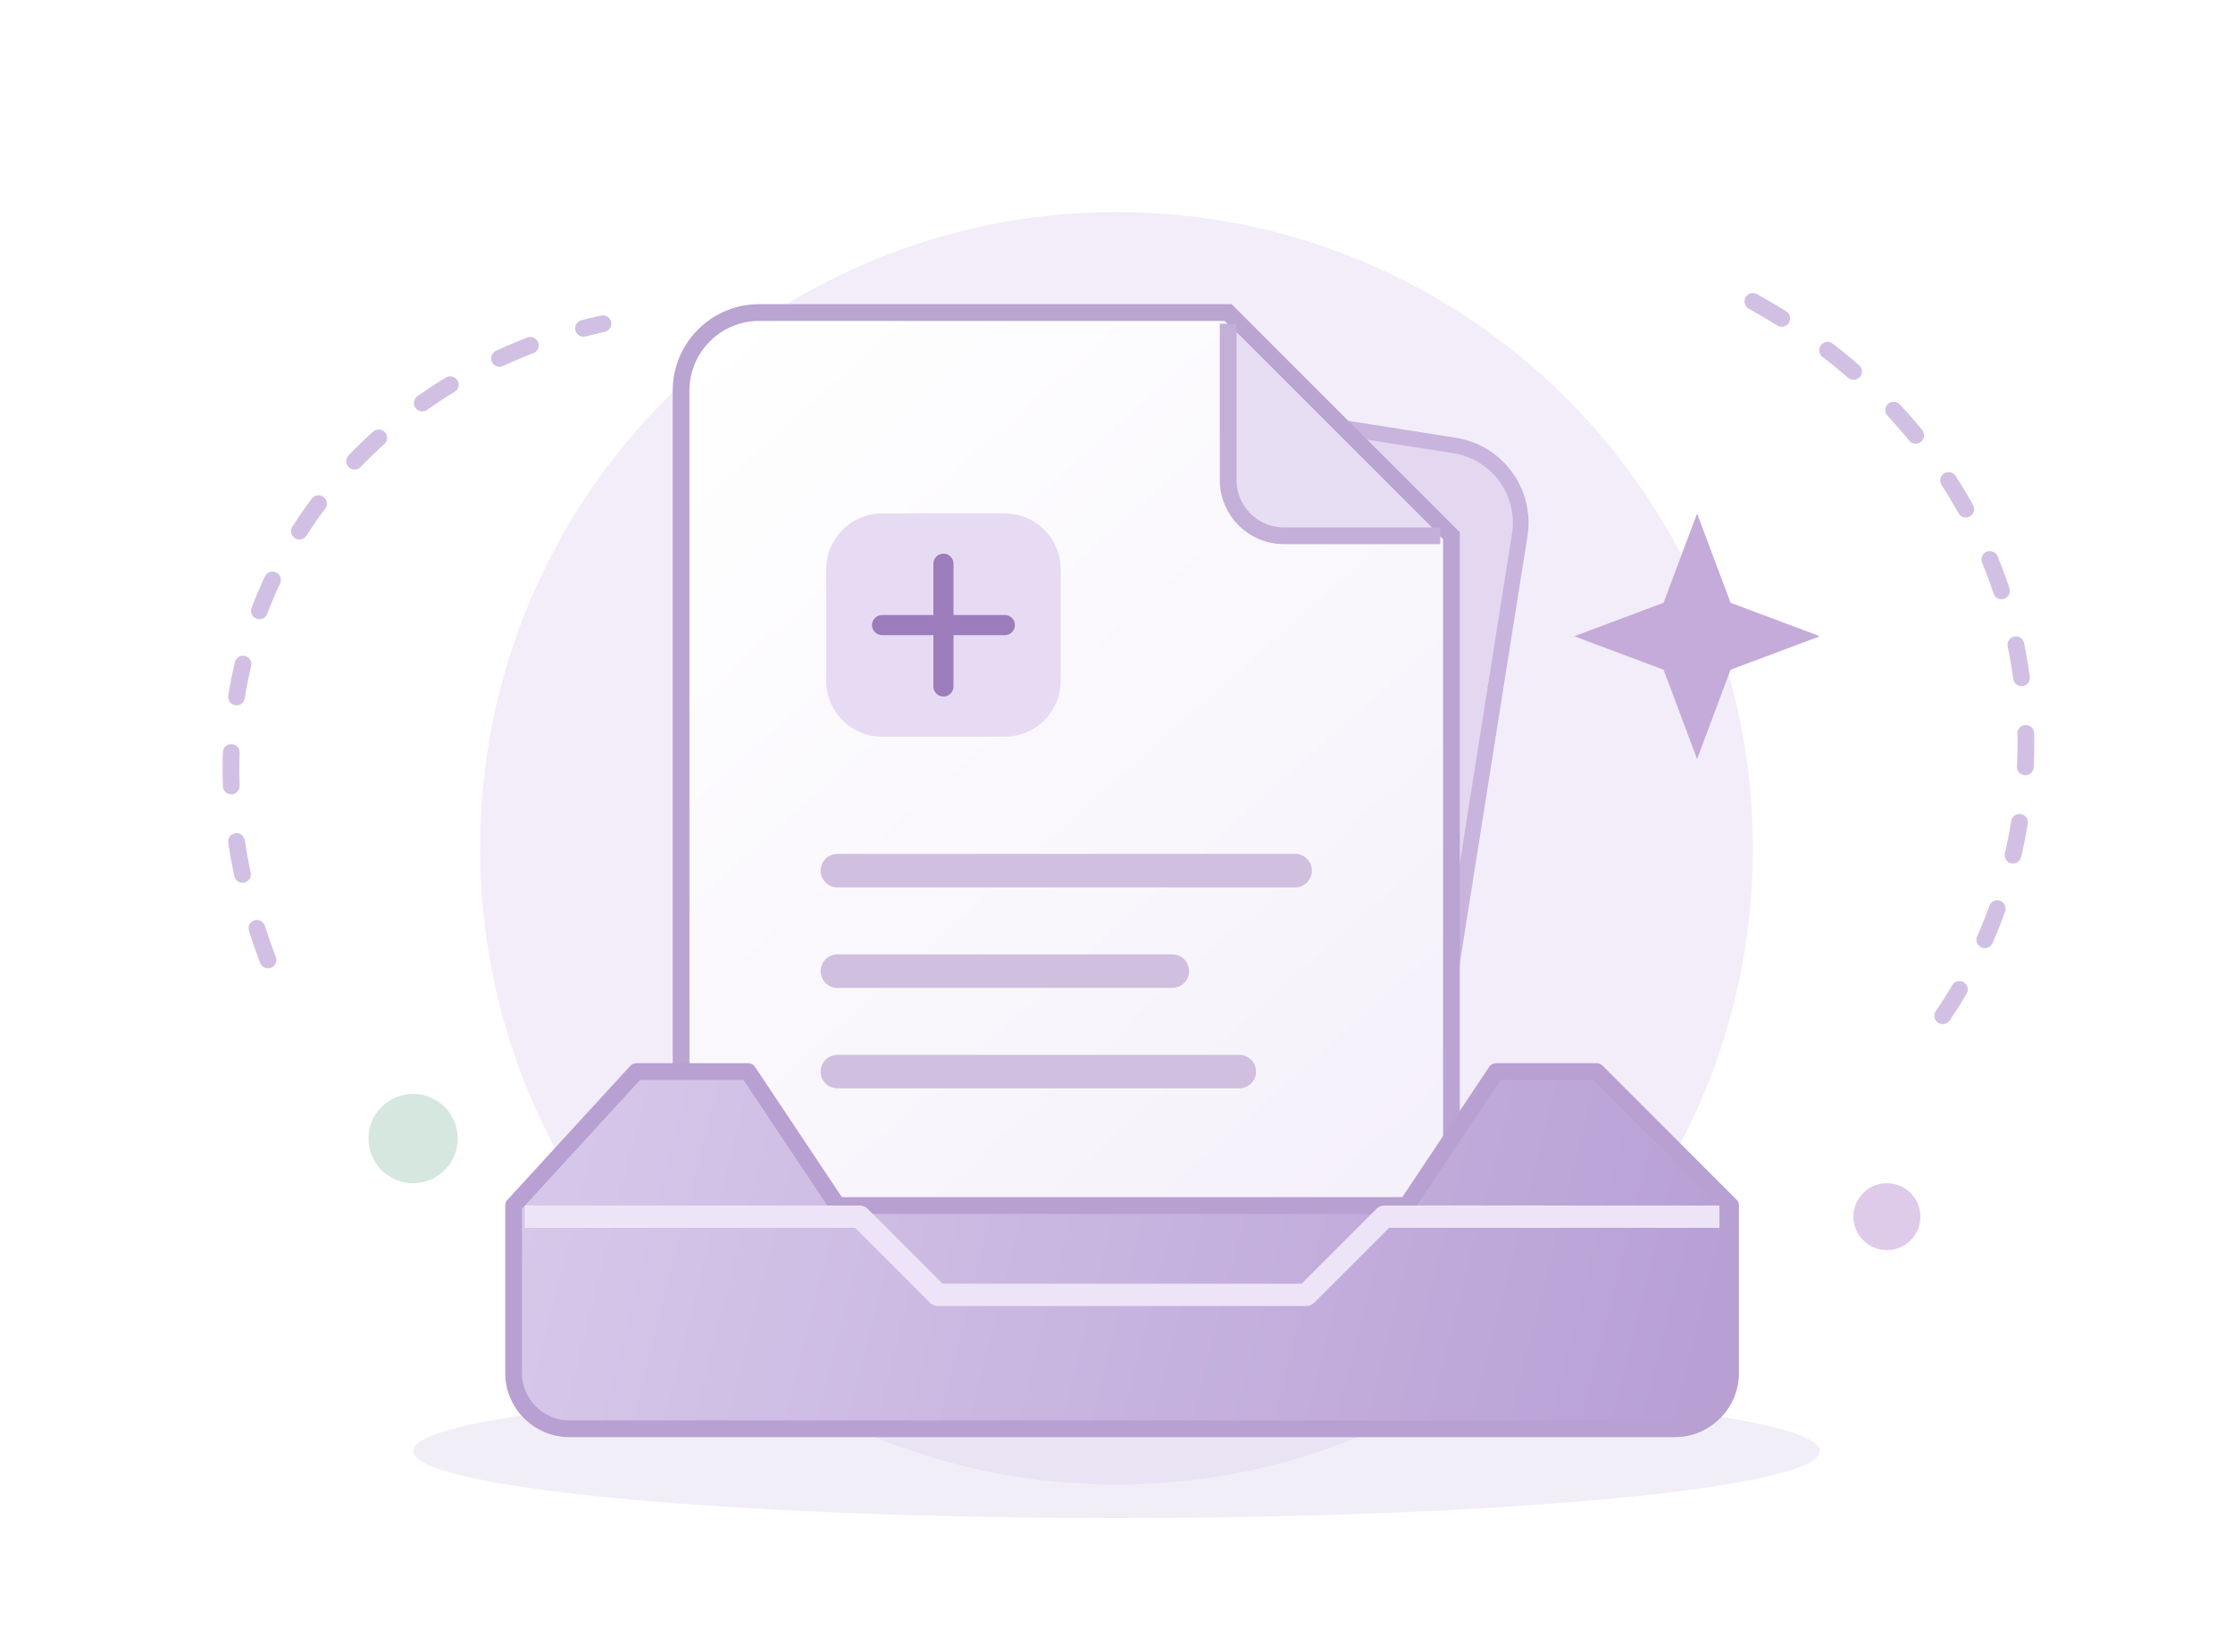
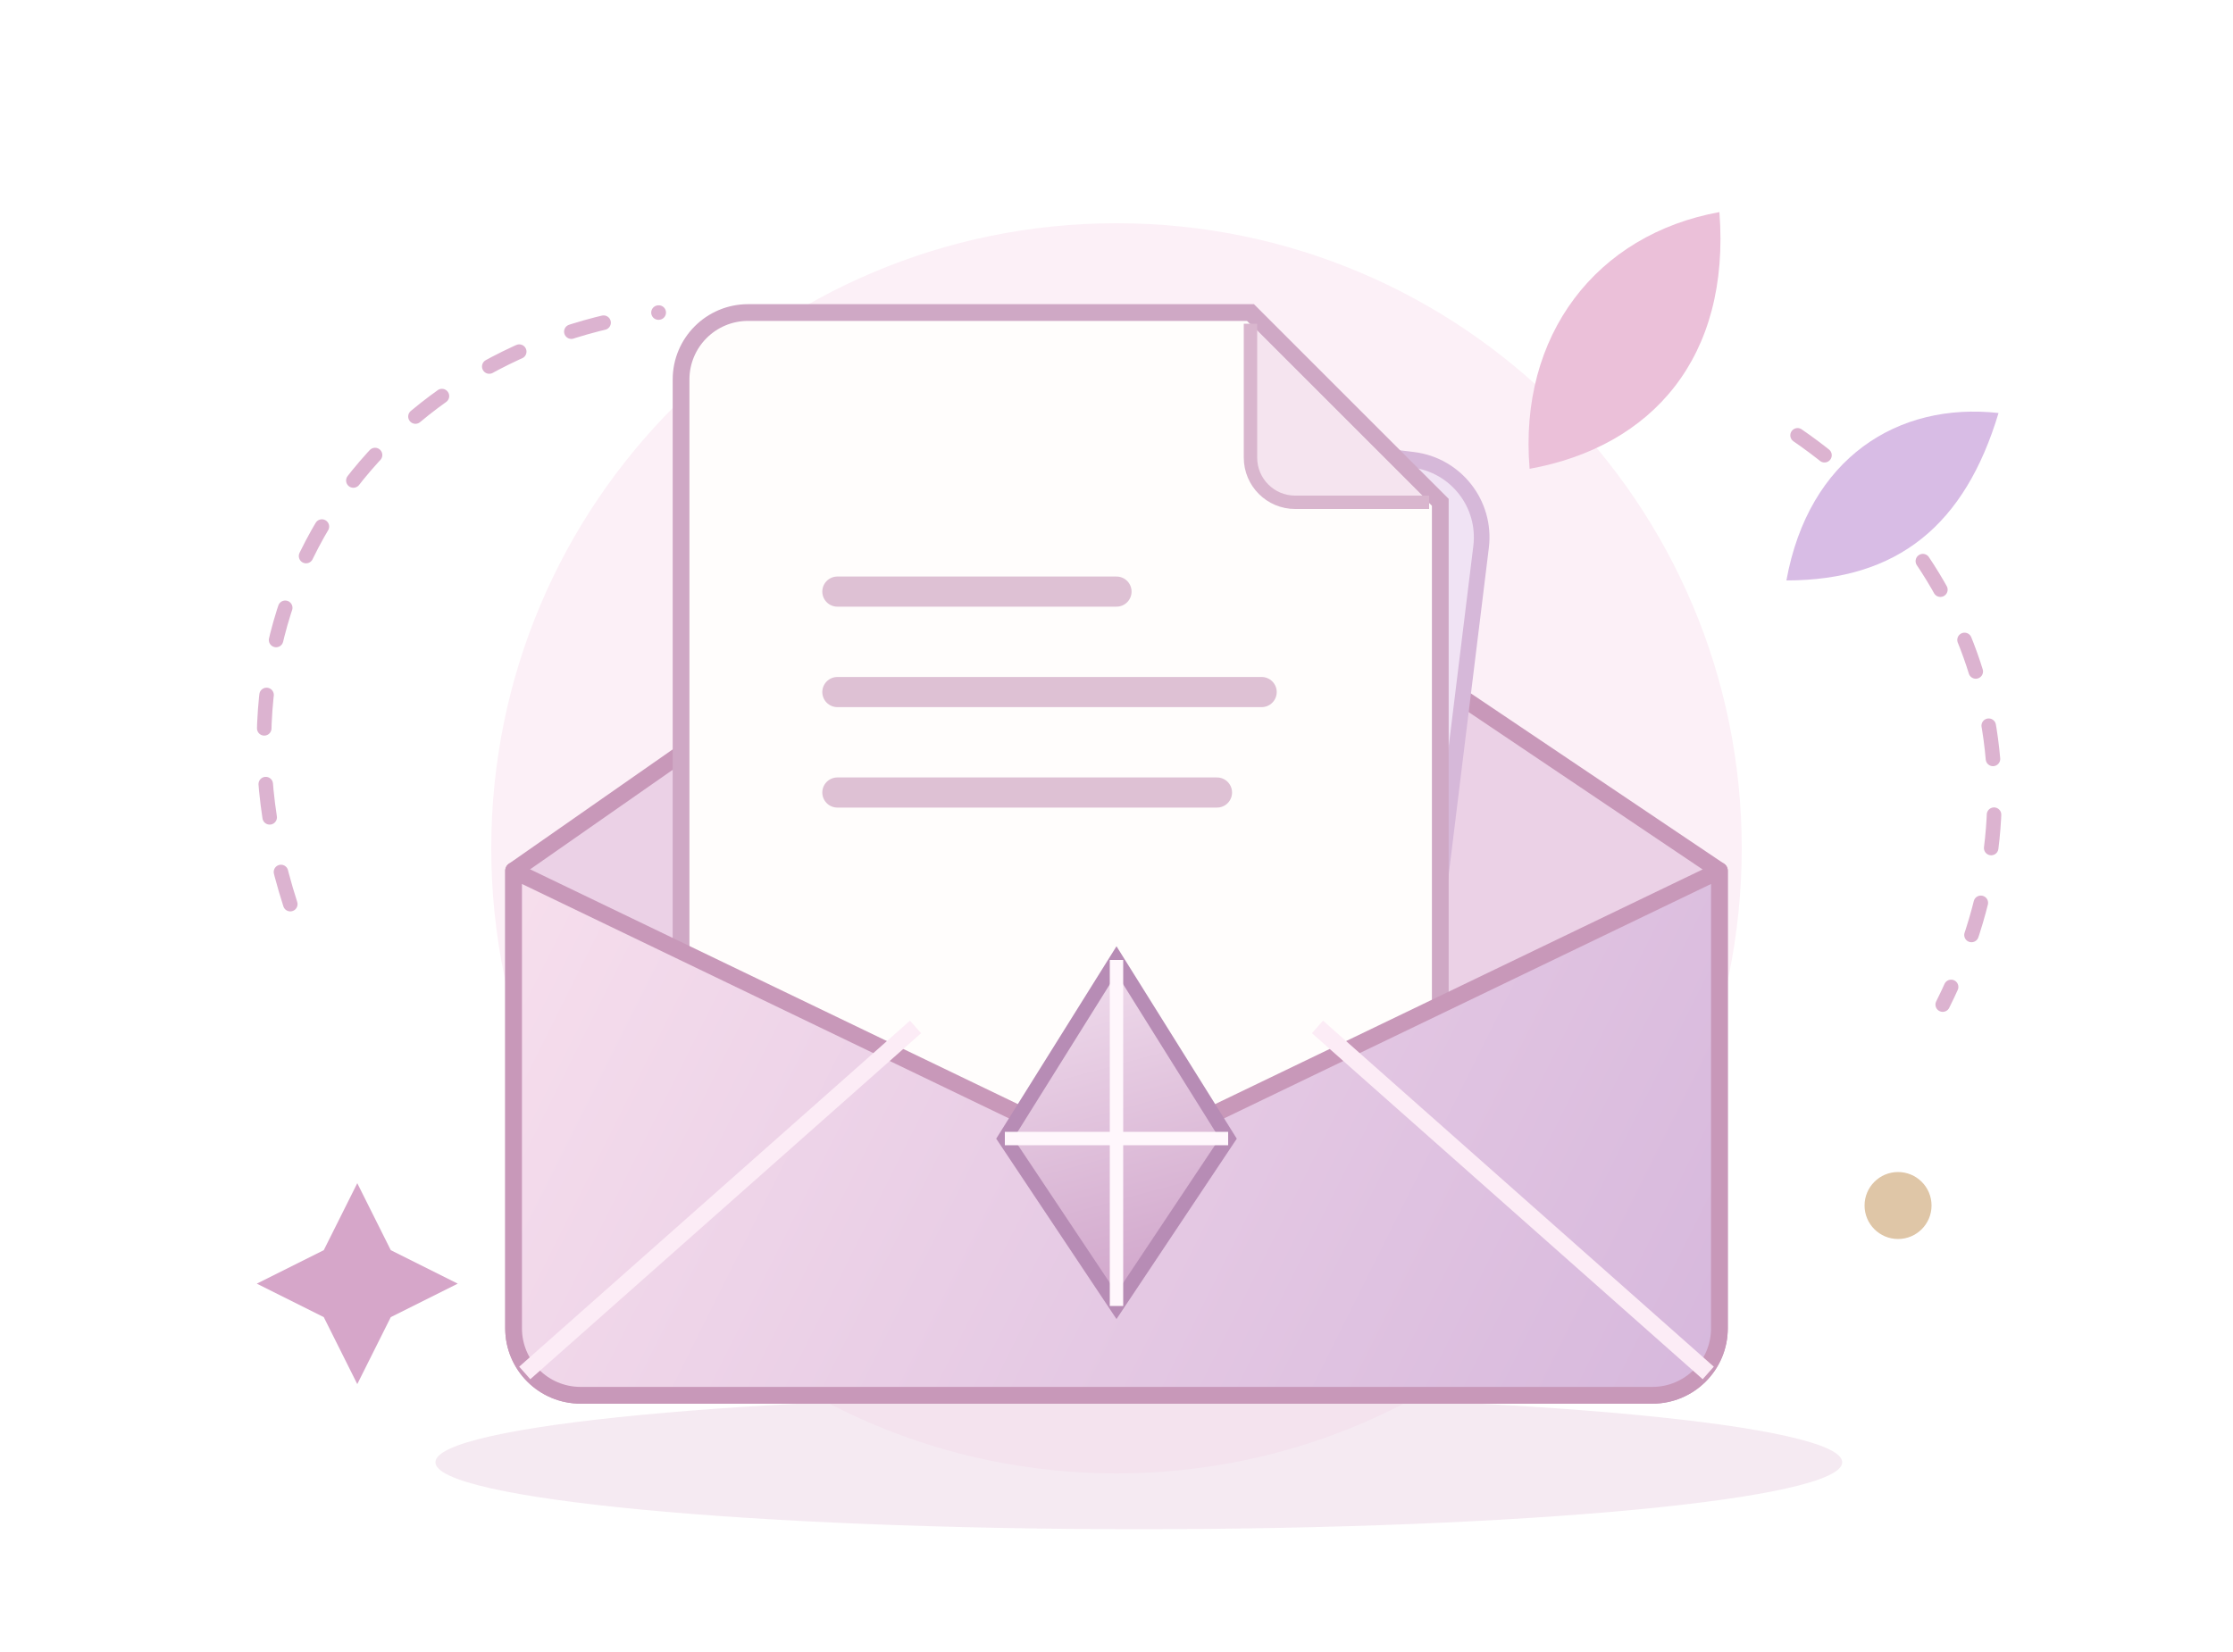
<svg xmlns="http://www.w3.org/2000/svg" width="200" height="148" viewBox="0 0 200 148" fill="none">
  <defs>
-     <linearGradient id="sheet" x1="61" y1="32" x2="133" y2="113" gradientUnits="userSpaceOnUse">
-       <stop stop-color="#fff" />
-       <stop offset="1" stop-color="#f4effa" />
+     <linearGradient id="envelope" x1="47" y1="73" x2="155" y2="127" gradientUnits="userSpaceOnUse">
+       <stop stop-color="#f7dfed" />
+       <stop offset="1" stop-color="#d6b7dc" />
    </linearGradient>
-     <linearGradient id="tray" x1="48" y1="102" x2="151" y2="128" gradientUnits="userSpaceOnUse">
-       <stop stop-color="#d7c8ea" />
-       <stop offset="1" stop-color="#b8a0d5" />
+     <linearGradient id="crystal" x1="95" y1="71" x2="108" y2="119" gradientUnits="userSpaceOnUse">
+       <stop stop-color="#fff7fd" />
+       <stop offset="1" stop-color="#cc9ec6" />
    </linearGradient>
  </defs>
-   <circle cx="100" cy="76" r="57" fill="#f2edf9" />
-   <ellipse cx="100" cy="130" rx="63" ry="6" fill="#dfd5ee" opacity=".4" />
-   <path d="M24 86C13 57 31 34 54 29M157 27C184 42 187 72 174 91" stroke="#d2c0e4" stroke-width="1.5" stroke-linecap="round" stroke-dasharray="3 5" />
-   <rect x="74" y="31" width="64" height="85" rx="7" transform="rotate(9 74 31)" fill="#e3d8ef" stroke="#c8b4dc" stroke-width="1.4" />
-   <path d="M68 28H110L130 48V110A7 7 0 0 1 123 117H68A7 7 0 0 1 61 110V35A7 7 0 0 1 68 28Z" fill="url(#sheet)" stroke="#b9a4d2" stroke-width="1.5" />
-   <path d="M110 29V43A5 5 0 0 0 115 48H129" fill="#e8def3" />
-   <path d="M110 29V43A5 5 0 0 0 115 48H129" stroke="#c4afd9" stroke-width="1.5" />
-   <rect x="74" y="46" width="21" height="20" rx="5" fill="#e7dbf3" />
-   <path d="M79 56H90M84.5 50.5V61.5" stroke="#9c7cbb" stroke-width="1.8" stroke-linecap="round" />
-   <path d="M75 78H116M75 87H105M75 96H111" stroke="#d0bfdf" stroke-width="3" stroke-linecap="round" />
-   <path d="M46 108L57 96H67L75 108H126L134 96H143L155 108V123A5 5 0 0 1 150 128H51A5 5 0 0 1 46 123Z" fill="url(#tray)" stroke="#b8a0d2" stroke-width="1.5" stroke-linejoin="round" />
-   <path d="M47 109H77L84 116H117L124 109H154" stroke="#eee4f7" stroke-width="2" stroke-linejoin="round" />
-   <path d="M152 46L155 54L163 57L155 60L152 68L149 60L141 57L149 54Z" fill="#c4abd9" />
-   <circle cx="37" cy="102" r="4" fill="#d6e7df" />
-   <circle cx="169" cy="109" r="3" fill="#decbe9" />
+   <circle cx="100" cy="76" r="56" fill="#fcf0f7" />
+   <ellipse cx="102" cy="131" rx="63" ry="6" fill="#edd9e7" opacity=".55" />
+   <path d="M26 81C17 53 35 31 59 28M161 39C177 50 184 70 174 90" stroke="#dcb3d0" stroke-width="1.3" stroke-dasharray="3 5" stroke-linecap="round" />
+   <path d="M46 78L99 41L154 78V119A6 6 0 0 1 148 125H52A6 6 0 0 1 46 119Z" fill="#ebd1e6" stroke="#c898b9" stroke-width="1.5" stroke-linejoin="round" />
+   <rect x="68" y="34" width="66" height="73" rx="7" transform="rotate(7 68 34)" fill="#f0e3f4" stroke="#d6b8d9" stroke-width="1.4" />
+   <path d="M67 28H112L129 45V105H61V34A6 6 0 0 1 67 28Z" fill="#fffdfc" stroke="#cfa8c5" stroke-width="1.5" />
+   <path d="M112 29V41A4 4 0 0 0 116 45H128" fill="#f5e4ef" stroke="#d9b6ce" stroke-width="1.2" />
+   <path d="M75 53H100M75 62H113M75 71H109" stroke="#dec1d4" stroke-width="2.7" stroke-linecap="round" />
+   <path d="M46 78L100 104L154 78V119A6 6 0 0 1 148 125H52A6 6 0 0 1 46 119Z" fill="url(#envelope)" stroke="#c898b9" stroke-width="1.5" stroke-linejoin="round" />
+   <path d="M47 123L82 92M153 123L118 92" stroke="#fcecf6" stroke-width="1.5" />
+   <path d="M100 86L110 102L100 117L90 102Z" fill="url(#crystal)" stroke="#b78cb5" stroke-width="1.3" />
+   <path d="M100 86V117M90 102H110" stroke="#fff7fc" stroke-width="1.2" />
+   <path d="M154 19C155 32 148 40 137 42C136 30 143 21 154 19Z" fill="#ebc0d9" />
+   <path d="M160 52C162 41 170 36 179 37C176 47 170 52 160 52Z" fill="#d8bce5" />
+   <path d="M32 106L35 112L41 115L35 118L32 124L29 118L23 115L29 112Z" fill="#d6a6c9" />
+   <circle cx="170" cy="108" r="3" fill="#dfc6a7" />
</svg>
